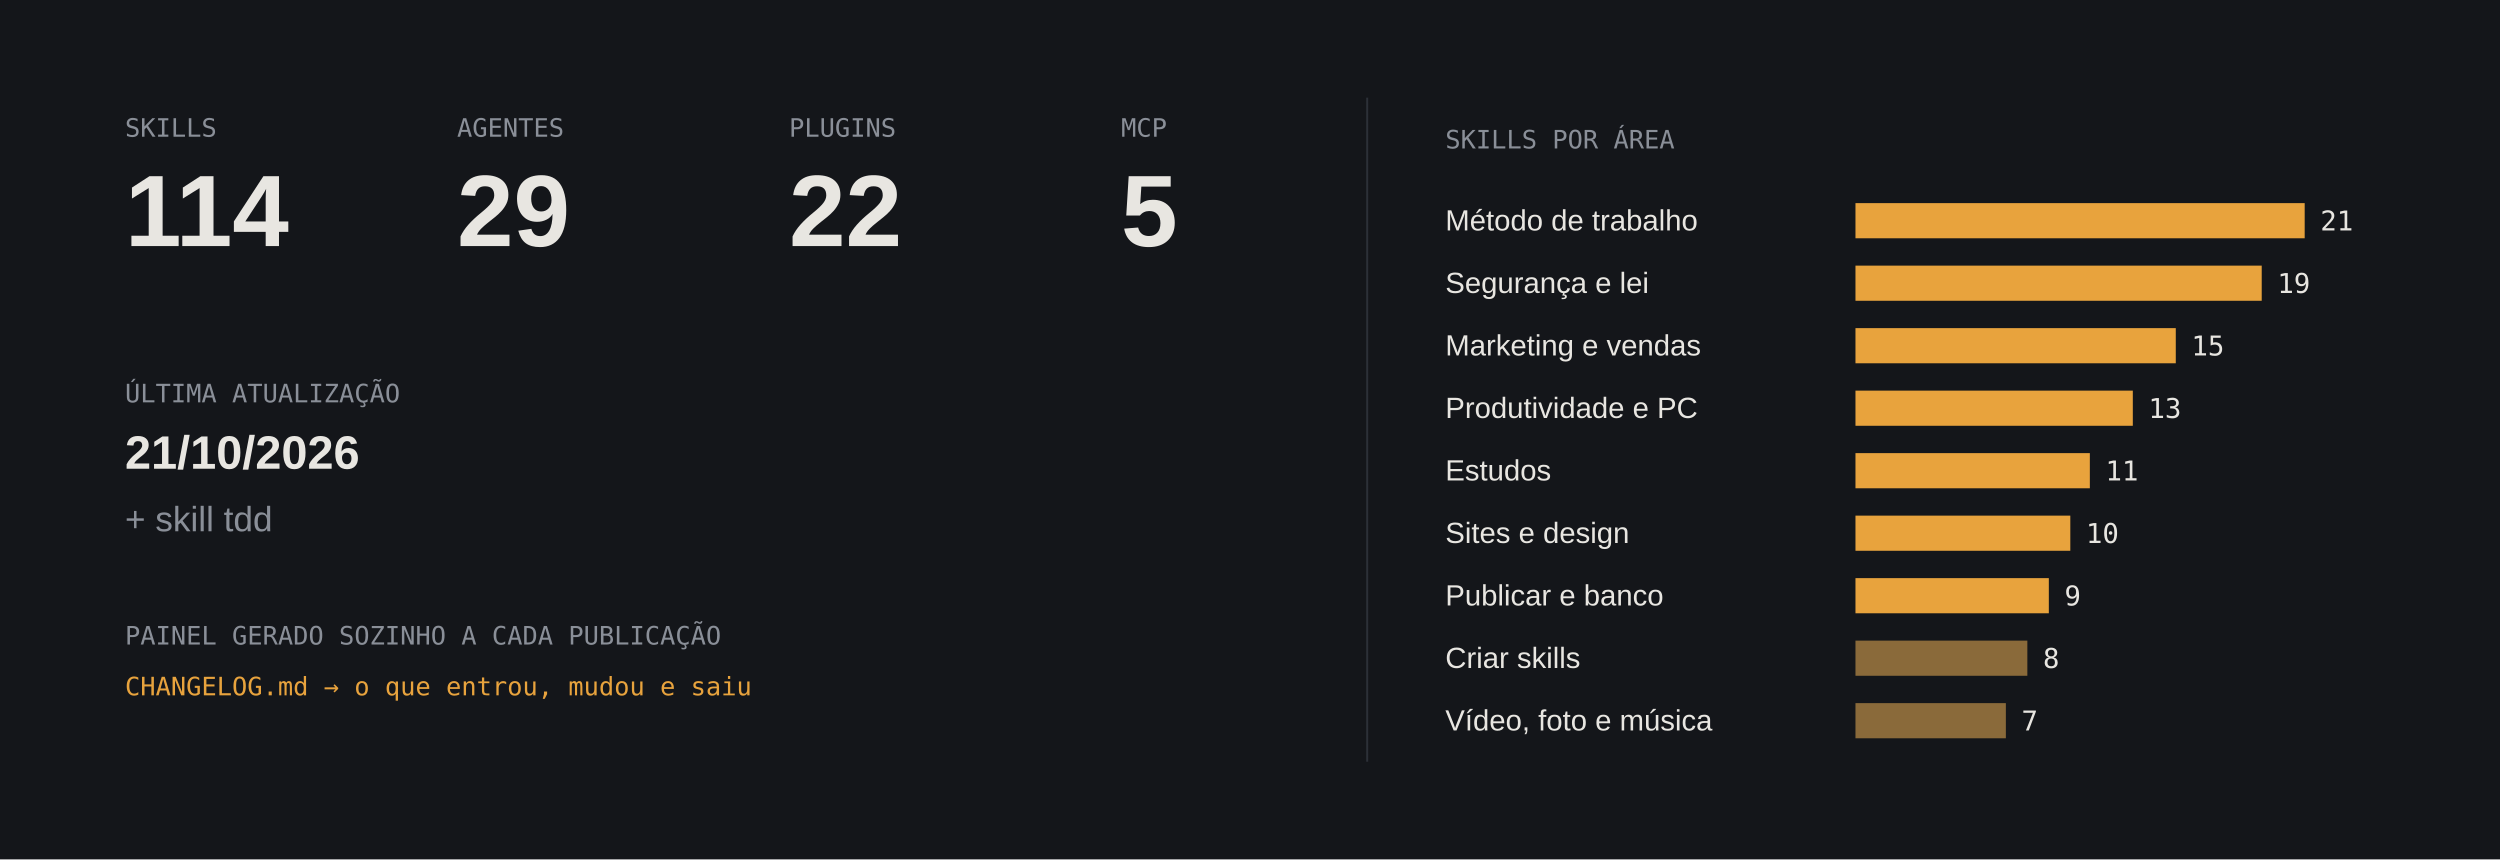
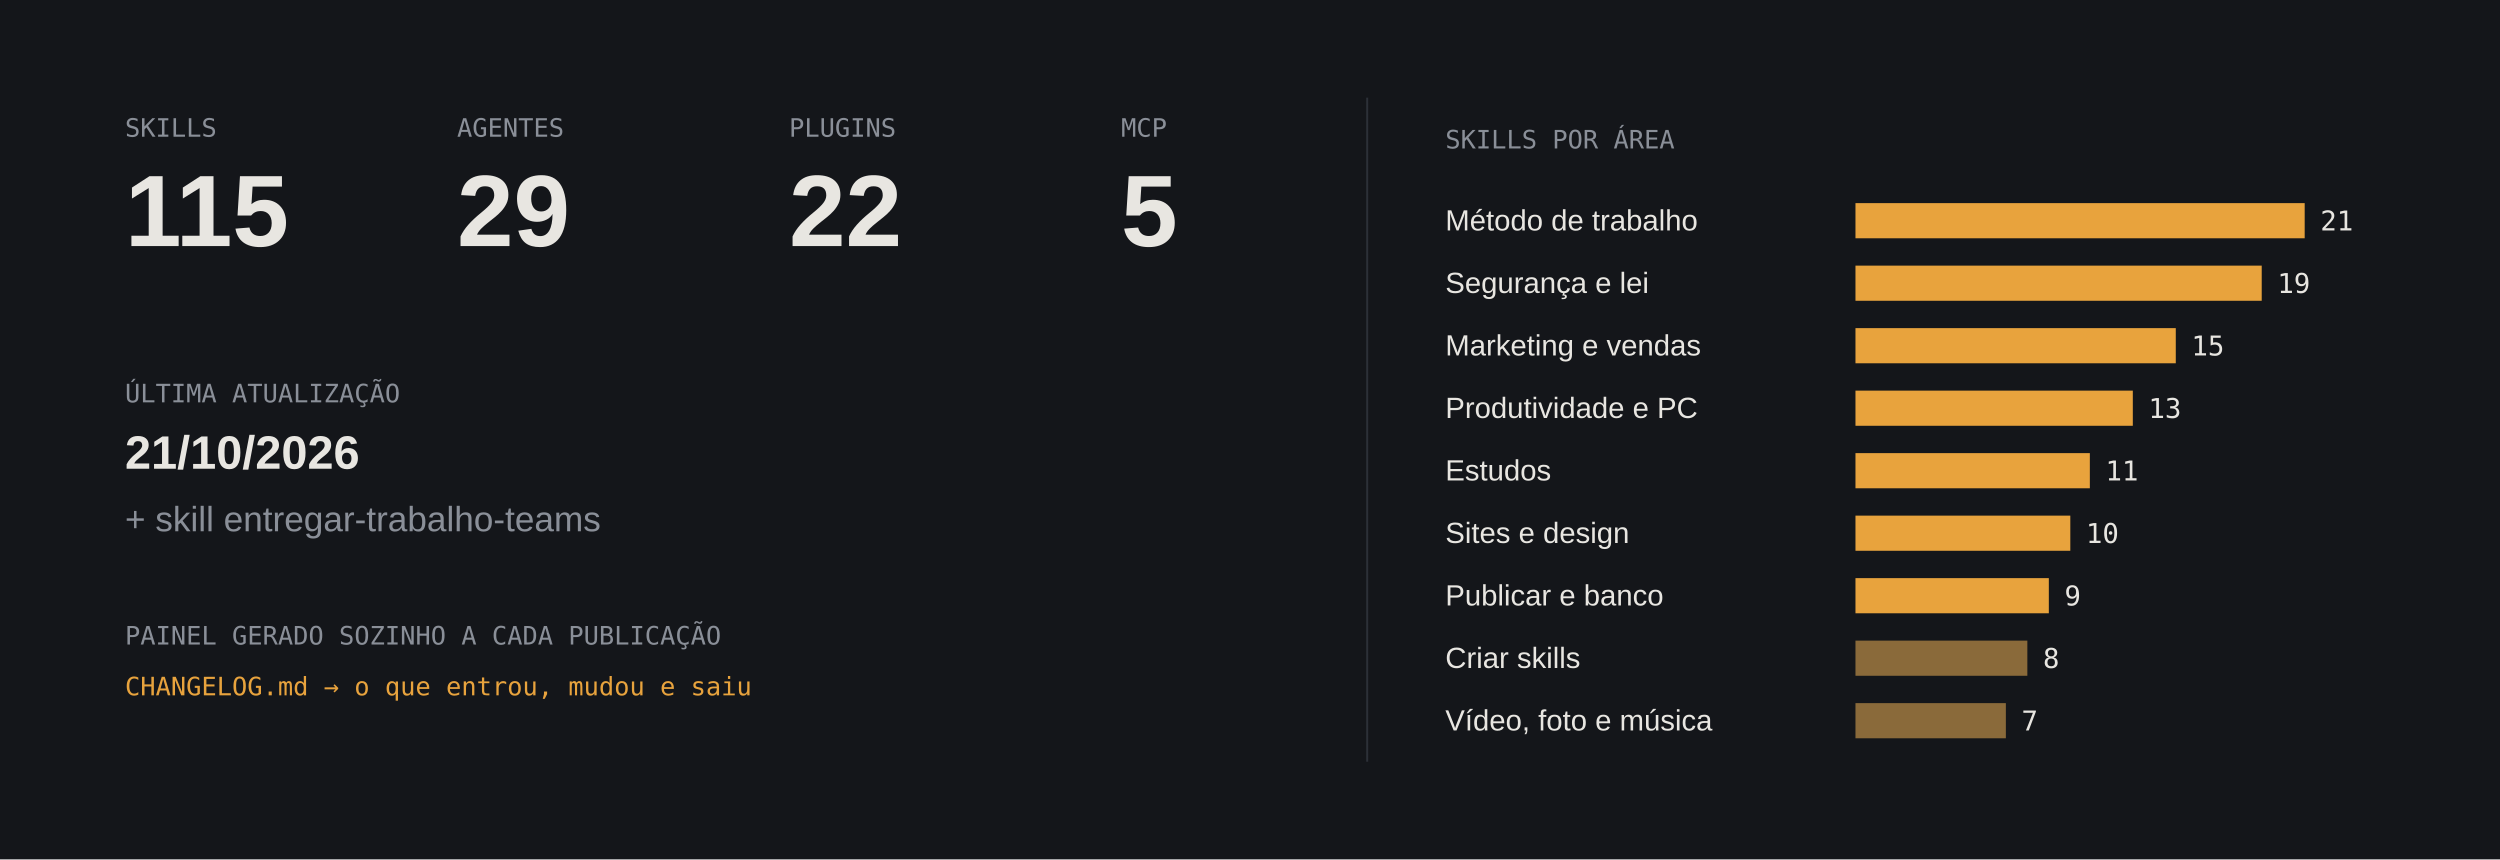
<svg xmlns="http://www.w3.org/2000/svg" viewBox="0 0 1280 440" width="1280" height="440" role="img" aria-label="Painel do kit: skills por área e última atualização 21/10/2026">
  <rect width="1280" height="440" fill="#14161a" />
  <text x="64" y="70" font-family="'JetBrains Mono','Cascadia Code',Consolas,'DejaVu Sans Mono',monospace" font-size="13" fill="#8a8f98">SKILLS</text>
-   <text x="64" y="126" font-family="'Inter Tight','Segoe UI','Helvetica Neue',Arial,sans-serif" font-size="52" font-weight="700" fill="#e8e6e1">114</text>
+   <text x="64" y="126" font-family="'Inter Tight','Segoe UI','Helvetica Neue',Arial,sans-serif" font-size="52" font-weight="700" fill="#e8e6e1">115</text>
  <text x="234" y="70" font-family="'JetBrains Mono','Cascadia Code',Consolas,'DejaVu Sans Mono',monospace" font-size="13" fill="#8a8f98">AGENTES</text>
  <text x="234" y="126" font-family="'Inter Tight','Segoe UI','Helvetica Neue',Arial,sans-serif" font-size="52" font-weight="700" fill="#e8e6e1">29</text>
  <text x="404" y="70" font-family="'JetBrains Mono','Cascadia Code',Consolas,'DejaVu Sans Mono',monospace" font-size="13" fill="#8a8f98">PLUGINS</text>
  <text x="404" y="126" font-family="'Inter Tight','Segoe UI','Helvetica Neue',Arial,sans-serif" font-size="52" font-weight="700" fill="#e8e6e1">22</text>
  <text x="574" y="70" font-family="'JetBrains Mono','Cascadia Code',Consolas,'DejaVu Sans Mono',monospace" font-size="13" fill="#8a8f98">MCP</text>
  <text x="574" y="126" font-family="'Inter Tight','Segoe UI','Helvetica Neue',Arial,sans-serif" font-size="52" font-weight="700" fill="#e8e6e1">5</text>
  <text x="64" y="206" font-family="'JetBrains Mono','Cascadia Code',Consolas,'DejaVu Sans Mono',monospace" font-size="13" fill="#8a8f98">ÚLTIMA ATUALIZAÇÃO</text>
  <text x="64" y="240" font-family="'Inter Tight','Segoe UI','Helvetica Neue',Arial,sans-serif" font-size="24" font-weight="700" fill="#e8e6e1">21/10/2026</text>
-   <text x="64" y="272" font-family="'Inter Tight','Segoe UI','Helvetica Neue',Arial,sans-serif" font-size="18" fill="#8a8f98">+ skill tdd</text>
+   <text x="64" y="272" font-family="'Inter Tight','Segoe UI','Helvetica Neue',Arial,sans-serif" font-size="18" fill="#8a8f98">+ skill entregar-trabalho-teams</text>
  <text x="64" y="330" font-family="'JetBrains Mono','Cascadia Code',Consolas,'DejaVu Sans Mono',monospace" font-size="13" fill="#8a8f98">PAINEL GERADO SOZINHO A CADA PUBLICAÇÃO</text>
  <text x="64" y="356" font-family="'JetBrains Mono','Cascadia Code',Consolas,'DejaVu Sans Mono',monospace" font-size="13" fill="#e8a33d">CHANGELOG.md → o que entrou, mudou e saiu</text>
  <line x1="700" y1="50" x2="700" y2="390" stroke="#2c3038" />
  <text x="740" y="76" font-family="'JetBrains Mono','Cascadia Code',Consolas,'DejaVu Sans Mono',monospace" font-size="13" fill="#8a8f98">SKILLS POR ÁREA</text>
  <text x="740" y="118" font-family="'Inter Tight','Segoe UI','Helvetica Neue',Arial,sans-serif" font-size="15" fill="#e8e6e1">Método de trabalho</text>
  <rect x="950" y="104" width="230" height="18" fill="#e8a33d" />
  <text x="1188" y="118" font-family="'JetBrains Mono','Cascadia Code',Consolas,'DejaVu Sans Mono',monospace" font-size="14" fill="#e8e6e1">21</text>
  <text x="740" y="150" font-family="'Inter Tight','Segoe UI','Helvetica Neue',Arial,sans-serif" font-size="15" fill="#e8e6e1">Segurança e lei</text>
  <rect x="950" y="136" width="208" height="18" fill="#e8a33d" />
  <text x="1166" y="150" font-family="'JetBrains Mono','Cascadia Code',Consolas,'DejaVu Sans Mono',monospace" font-size="14" fill="#e8e6e1">19</text>
  <text x="740" y="182" font-family="'Inter Tight','Segoe UI','Helvetica Neue',Arial,sans-serif" font-size="15" fill="#e8e6e1">Marketing e vendas</text>
  <rect x="950" y="168" width="164" height="18" fill="#e8a33d" />
  <text x="1122" y="182" font-family="'JetBrains Mono','Cascadia Code',Consolas,'DejaVu Sans Mono',monospace" font-size="14" fill="#e8e6e1">15</text>
  <text x="740" y="214" font-family="'Inter Tight','Segoe UI','Helvetica Neue',Arial,sans-serif" font-size="15" fill="#e8e6e1">Produtividade e PC</text>
  <rect x="950" y="200" width="142" height="18" fill="#e8a33d" />
  <text x="1100" y="214" font-family="'JetBrains Mono','Cascadia Code',Consolas,'DejaVu Sans Mono',monospace" font-size="14" fill="#e8e6e1">13</text>
  <text x="740" y="246" font-family="'Inter Tight','Segoe UI','Helvetica Neue',Arial,sans-serif" font-size="15" fill="#e8e6e1">Estudos</text>
  <rect x="950" y="232" width="120" height="18" fill="#e8a33d" />
  <text x="1078" y="246" font-family="'JetBrains Mono','Cascadia Code',Consolas,'DejaVu Sans Mono',monospace" font-size="14" fill="#e8e6e1">11</text>
  <text x="740" y="278" font-family="'Inter Tight','Segoe UI','Helvetica Neue',Arial,sans-serif" font-size="15" fill="#e8e6e1">Sites e design</text>
  <rect x="950" y="264" width="110" height="18" fill="#e8a33d" />
  <text x="1068" y="278" font-family="'JetBrains Mono','Cascadia Code',Consolas,'DejaVu Sans Mono',monospace" font-size="14" fill="#e8e6e1">10</text>
  <text x="740" y="310" font-family="'Inter Tight','Segoe UI','Helvetica Neue',Arial,sans-serif" font-size="15" fill="#e8e6e1">Publicar e banco</text>
  <rect x="950" y="296" width="99" height="18" fill="#e8a33d" />
  <text x="1057" y="310" font-family="'JetBrains Mono','Cascadia Code',Consolas,'DejaVu Sans Mono',monospace" font-size="14" fill="#e8e6e1">9</text>
  <text x="740" y="342" font-family="'Inter Tight','Segoe UI','Helvetica Neue',Arial,sans-serif" font-size="15" fill="#e8e6e1">Criar skills</text>
  <rect x="950" y="328" width="88" height="18" fill="#8a6a3a" />
  <text x="1046" y="342" font-family="'JetBrains Mono','Cascadia Code',Consolas,'DejaVu Sans Mono',monospace" font-size="14" fill="#e8e6e1">8</text>
  <text x="740" y="374" font-family="'Inter Tight','Segoe UI','Helvetica Neue',Arial,sans-serif" font-size="15" fill="#e8e6e1">Vídeo, foto e música</text>
  <rect x="950" y="360" width="77" height="18" fill="#8a6a3a" />
  <text x="1035" y="374" font-family="'JetBrains Mono','Cascadia Code',Consolas,'DejaVu Sans Mono',monospace" font-size="14" fill="#e8e6e1">7</text>
</svg>
